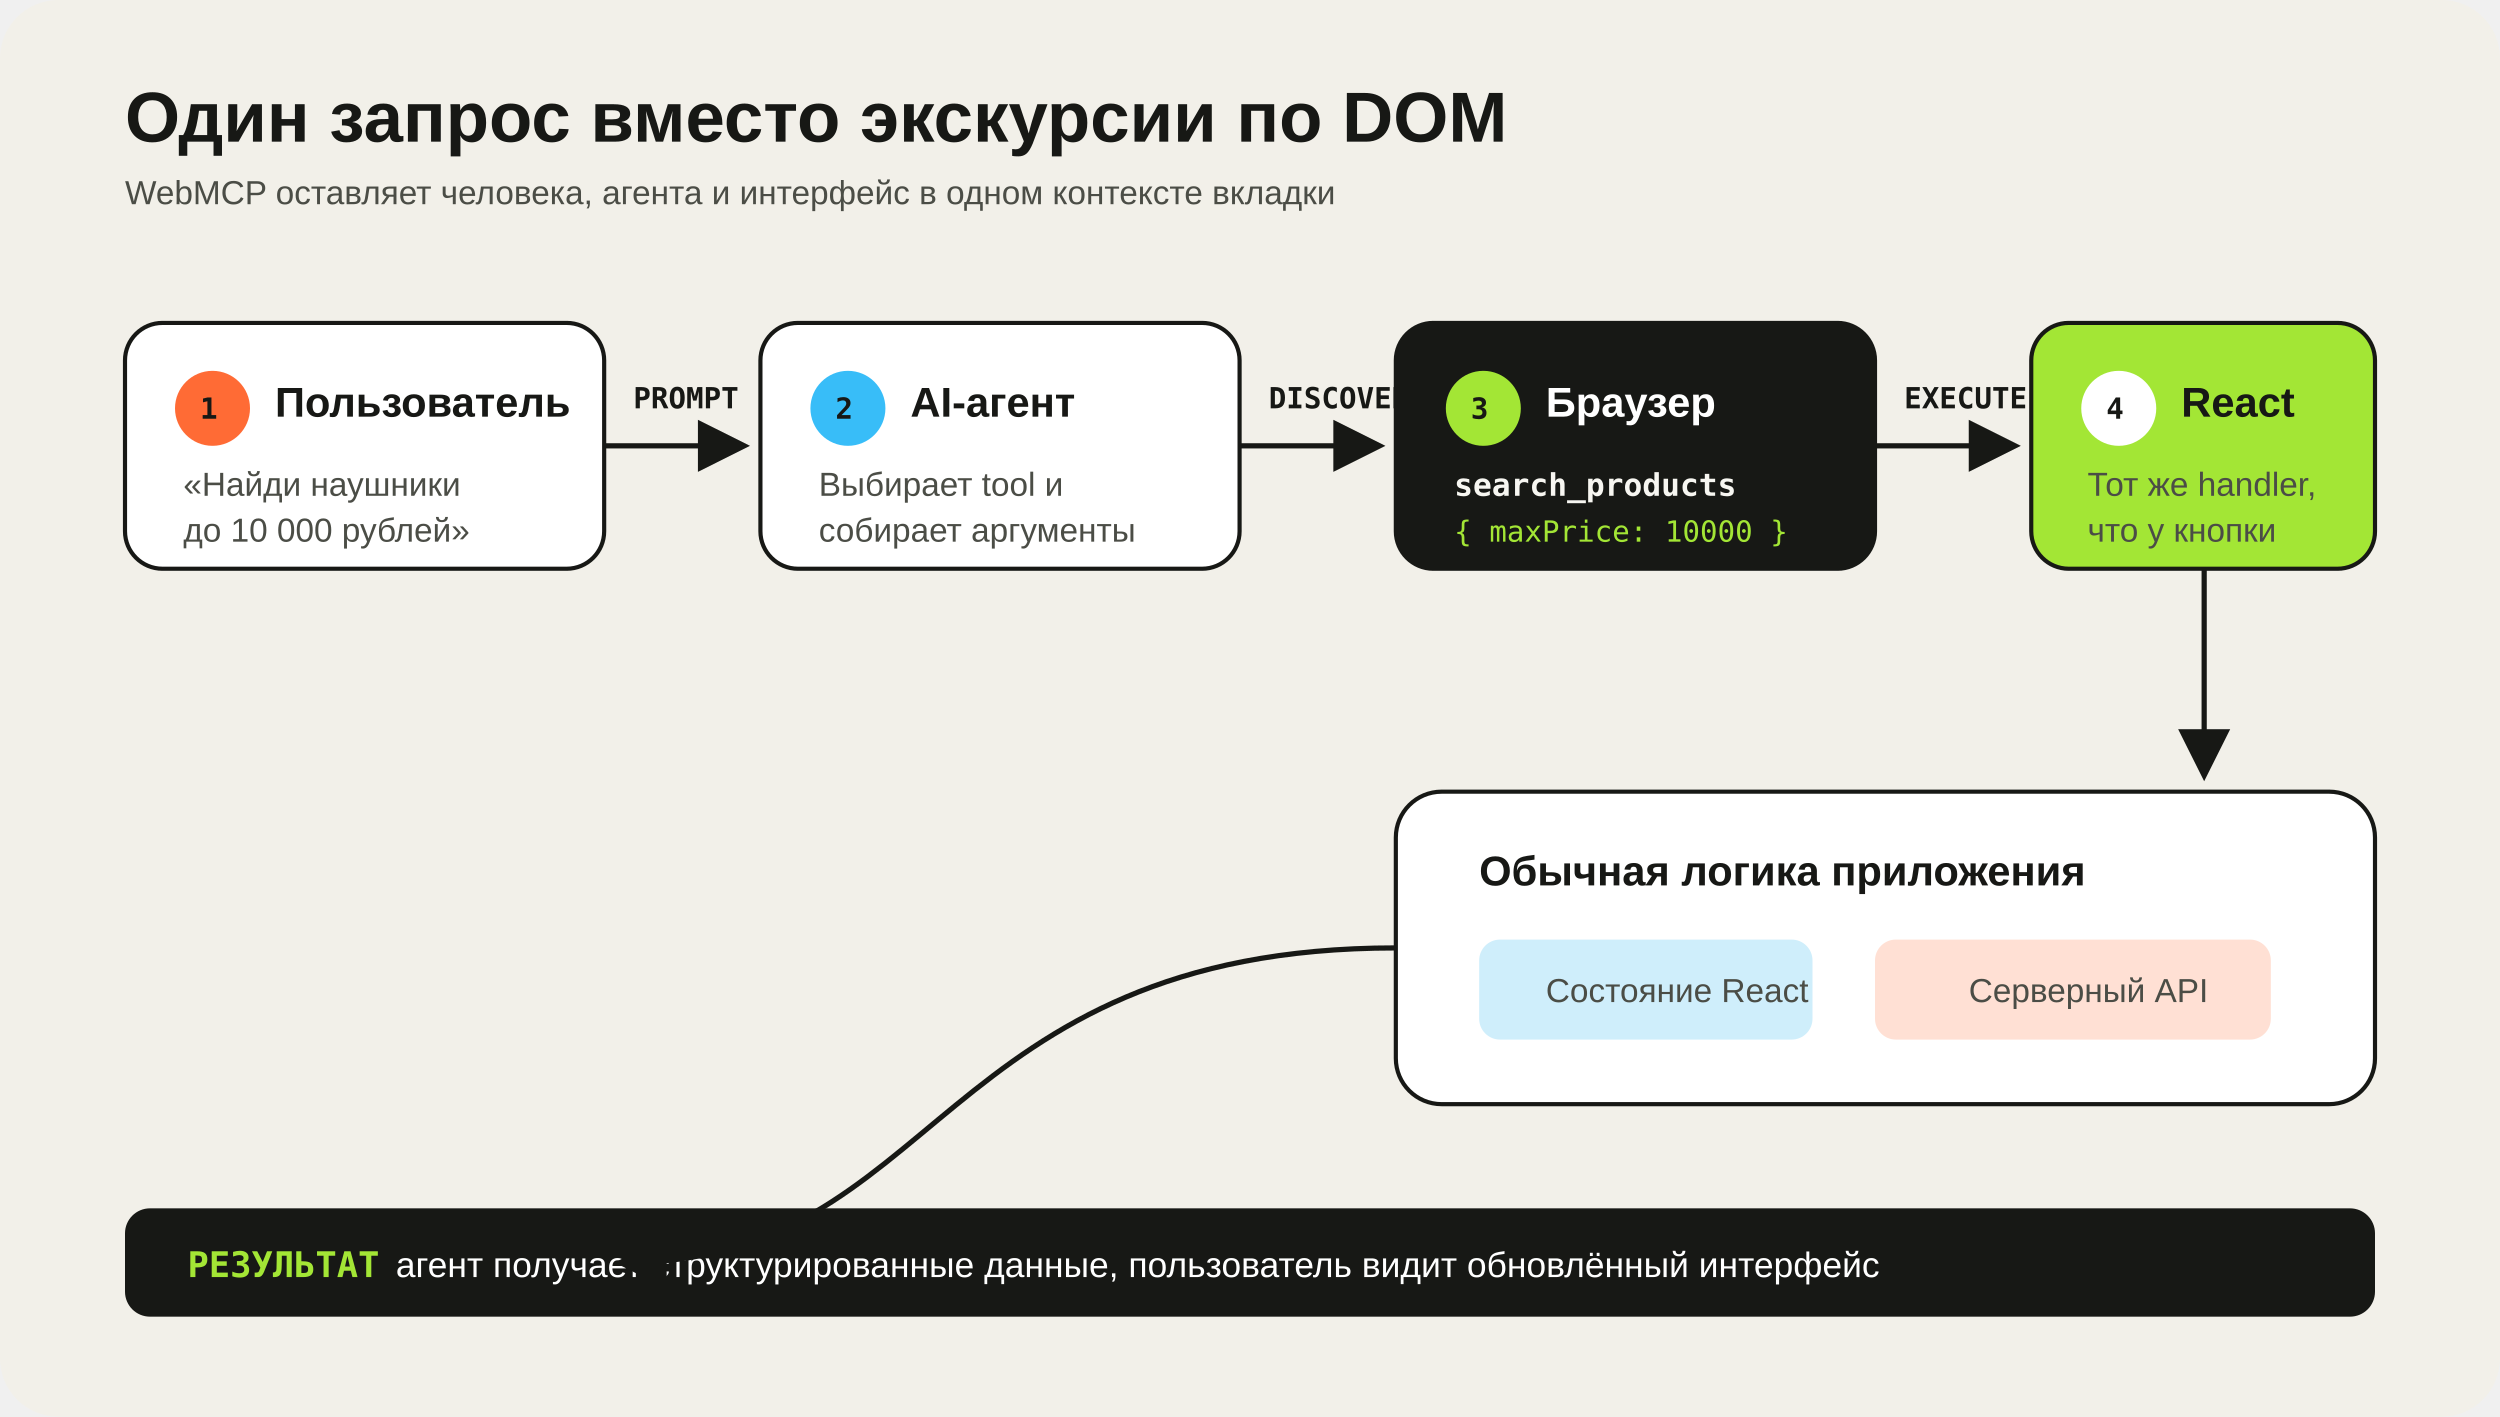
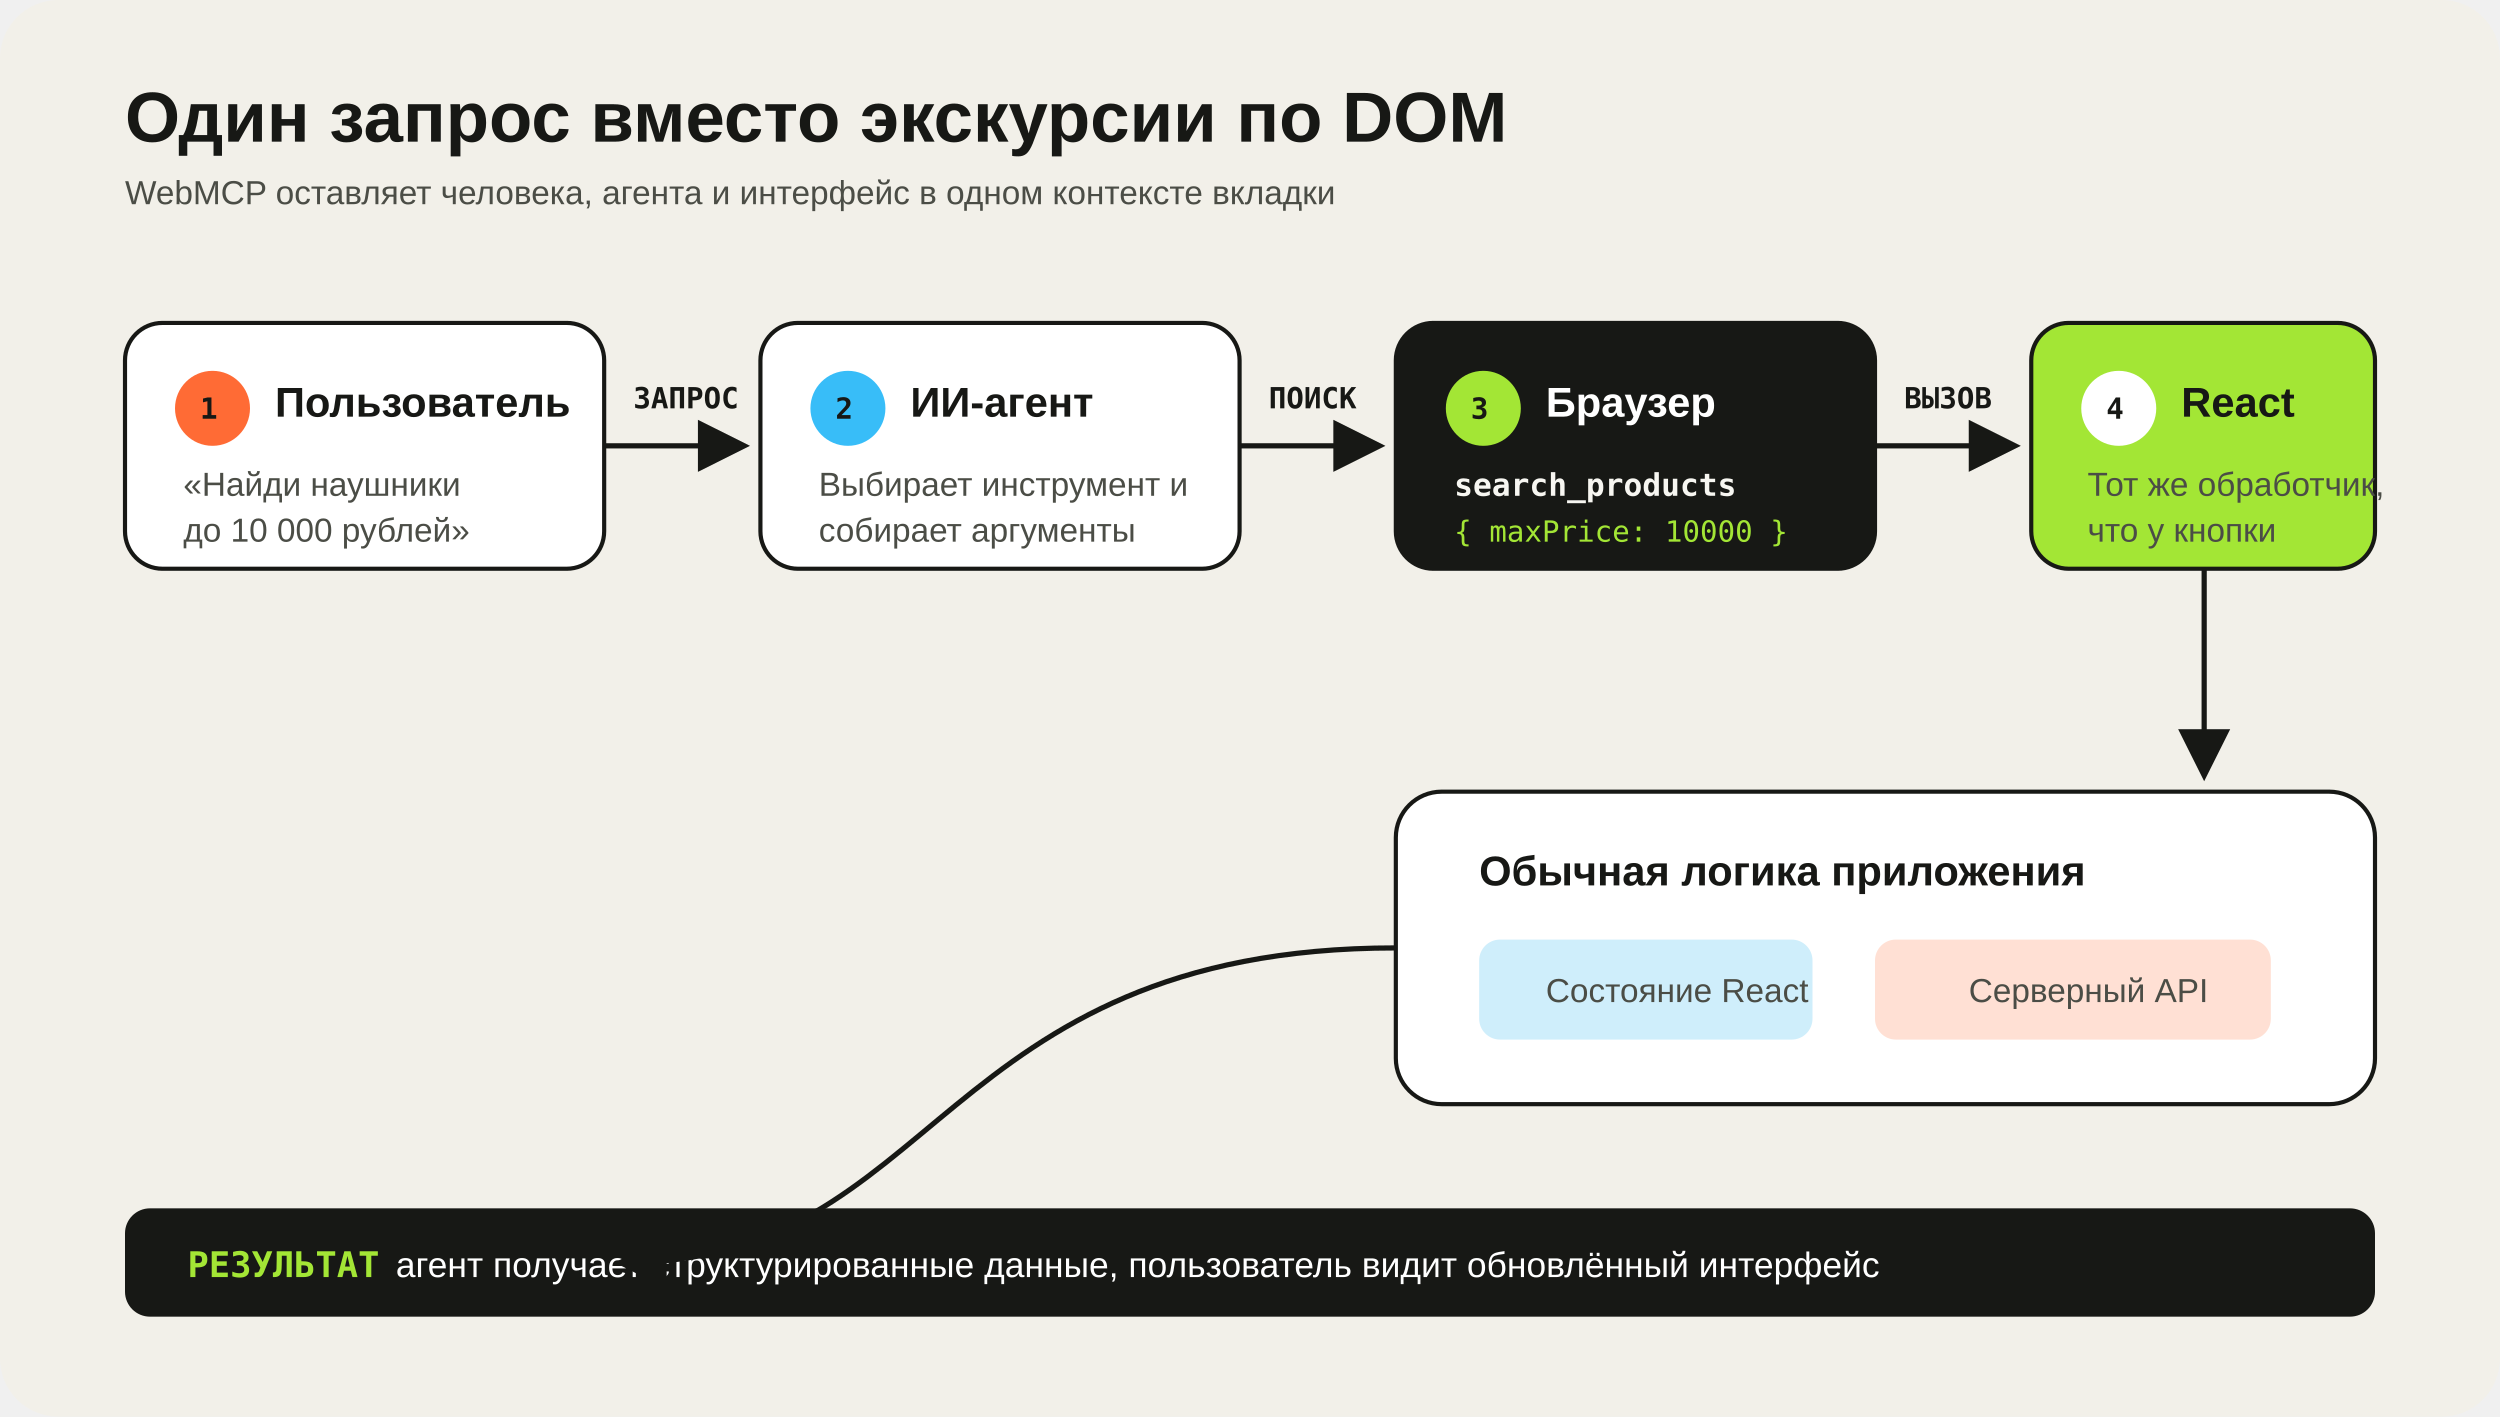
<svg xmlns="http://www.w3.org/2000/svg" width="1200" height="680" viewBox="0 0 1200 680" role="img" aria-labelledby="title desc">
  <defs>
    <marker id="arrow" markerWidth="10" markerHeight="10" refX="8" refY="5" orient="auto">
      <path d="M0 0L10 5L0 10Z" fill="#171815" />
    </marker>
    <style>
      .title { font: 700 34px Arial, sans-serif; fill: #171815; }
      .label { font: 700 20px Arial, sans-serif; fill: #171815; }
      .small { font: 400 16px Arial, sans-serif; fill: #4b4d46; }
      .step { font: 700 14px monospace; fill: #171815; }
      .code { font: 700 15px monospace; fill: #f7f6f1; }
      .line { stroke: #171815; stroke-width: 2.5; fill: none; marker-end: url(#arrow); }
    </style>
  </defs>
  <rect width="1200" height="680" rx="28" fill="#f2f0e9" />
  <text class="title" x="60" y="68">Один запрос вместо экскурсии по DOM</text>
  <text class="small" x="60" y="98">WebMCP оставляет человека, агента и интерфейс в одном контексте вкладки</text>
  <rect x="60" y="155" width="230" height="118" rx="18" fill="#ffffff" stroke="#171815" stroke-width="2" />
  <circle cx="102" cy="196" r="18" fill="#ff6b35" />
  <text class="step" x="96" y="201">1</text>
  <text class="label" x="132" y="200">Пользователь</text>
  <text class="small" x="88" y="238">«Найди наушники</text>
  <text class="small" x="88" y="260">до 10 000 рублей»</text>
  <rect x="365" y="155" width="230" height="118" rx="18" fill="#ffffff" stroke="#171815" stroke-width="2" />
  <circle cx="407" cy="196" r="18" fill="#38bdf8" />
  <text class="step" x="401" y="201">2</text>
-   <text class="label" x="437" y="200">AI-агент</text>
-   <text class="small" x="393" y="238">Выбирает tool и</text>
+   <text class="label" x="437" y="200">ИИ-агент</text>
+   <text class="small" x="393" y="238">Выбирает инструмент и</text>
  <text class="small" x="393" y="260">собирает аргументы</text>
  <rect x="670" y="155" width="230" height="118" rx="18" fill="#171815" stroke="#171815" stroke-width="2" />
  <circle cx="712" cy="196" r="18" fill="#a3e635" />
  <text class="step" x="706" y="201">3</text>
  <text x="742" y="200" style="font:700 20px Arial,sans-serif;fill:#fff">Браузер</text>
  <text class="code" x="698" y="238">search_products</text>
  <text x="698" y="260" style="font:400 14px monospace;fill:#a3e635">{ maxPrice: 10000 }</text>
  <rect x="975" y="155" width="165" height="118" rx="18" fill="#a3e635" stroke="#171815" stroke-width="2" />
  <circle cx="1017" cy="196" r="18" fill="#ffffff" />
  <text class="step" x="1011" y="201">4</text>
  <text class="label" x="1047" y="200">React</text>
-   <text class="small" x="1002" y="238">Тот же handler,</text>
+   <text class="small" x="1002" y="238">Тот же обработчик,</text>
  <text class="small" x="1002" y="260">что у кнопки</text>
  <path class="line" d="M290 214H355" />
  <path class="line" d="M595 214H660" />
  <path class="line" d="M900 214H965" />
-   <text class="step" x="304" y="196">PROMPT</text>
-   <text class="step" x="609" y="196">DISCOVERY</text>
-   <text class="step" x="914" y="196">EXECUTE</text>
+   <text class="step" x="304" y="196">ЗАПРОС</text>
+   <text class="step" x="609" y="196">ПОИСК</text>
+   <text class="step" x="914" y="196">ВЫЗОВ</text>
  <rect x="670" y="380" width="470" height="150" rx="22" fill="#ffffff" stroke="#171815" stroke-width="2" />
  <text class="label" x="710" y="425">Обычная логика приложения</text>
  <rect x="710" y="451" width="160" height="48" rx="10" fill="#cfeefb" />
  <text class="small" x="742" y="481">Состояние React</text>
  <rect x="900" y="451" width="190" height="48" rx="10" fill="#ffe0d4" />
  <text class="small" x="945" y="481">Серверный API</text>
  <path class="line" d="M1058 273V370" />
  <rect x="60" y="580" width="1080" height="52" rx="12" fill="#171815" />
  <text x="90" y="613" style="font:700 17px monospace;fill:#a3e635">РЕЗУЛЬТАТ</text>
  <text x="190" y="613" style="font:400 17px Arial,sans-serif;fill:#fff">агент получает структурированные данные, пользователь видит обновлённый интерфейс</text>
  <path class="line" d="M670 455C450 455 450 606 300 606" />
</svg>
